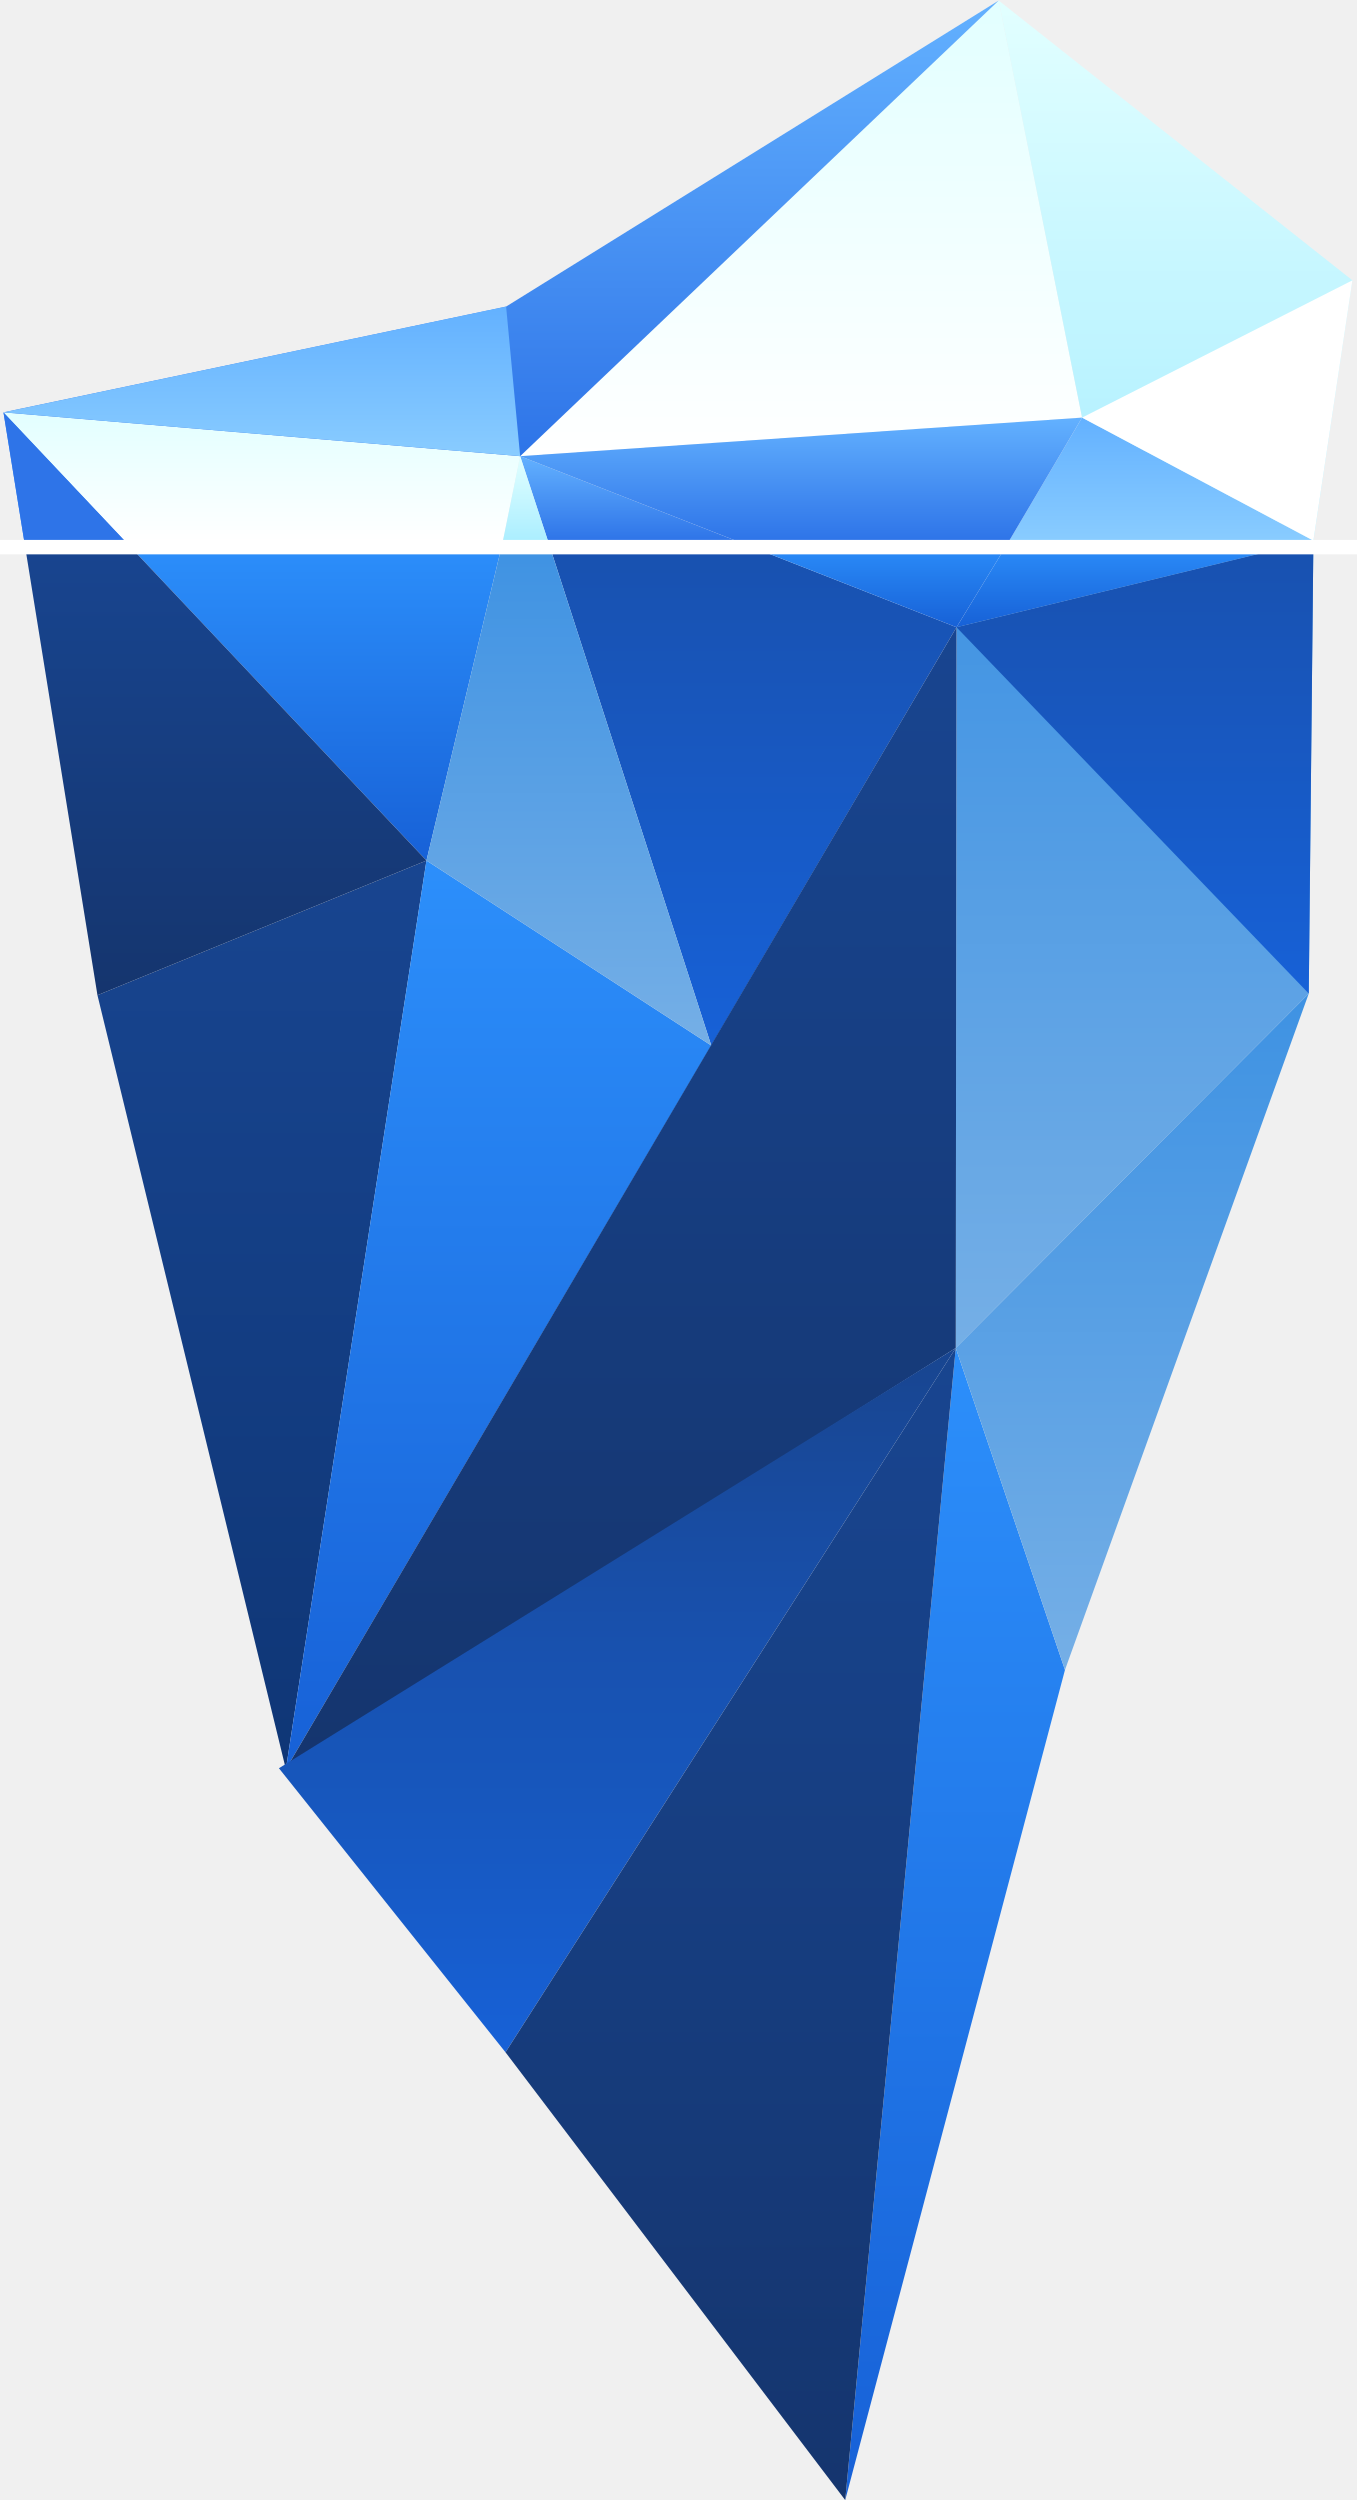
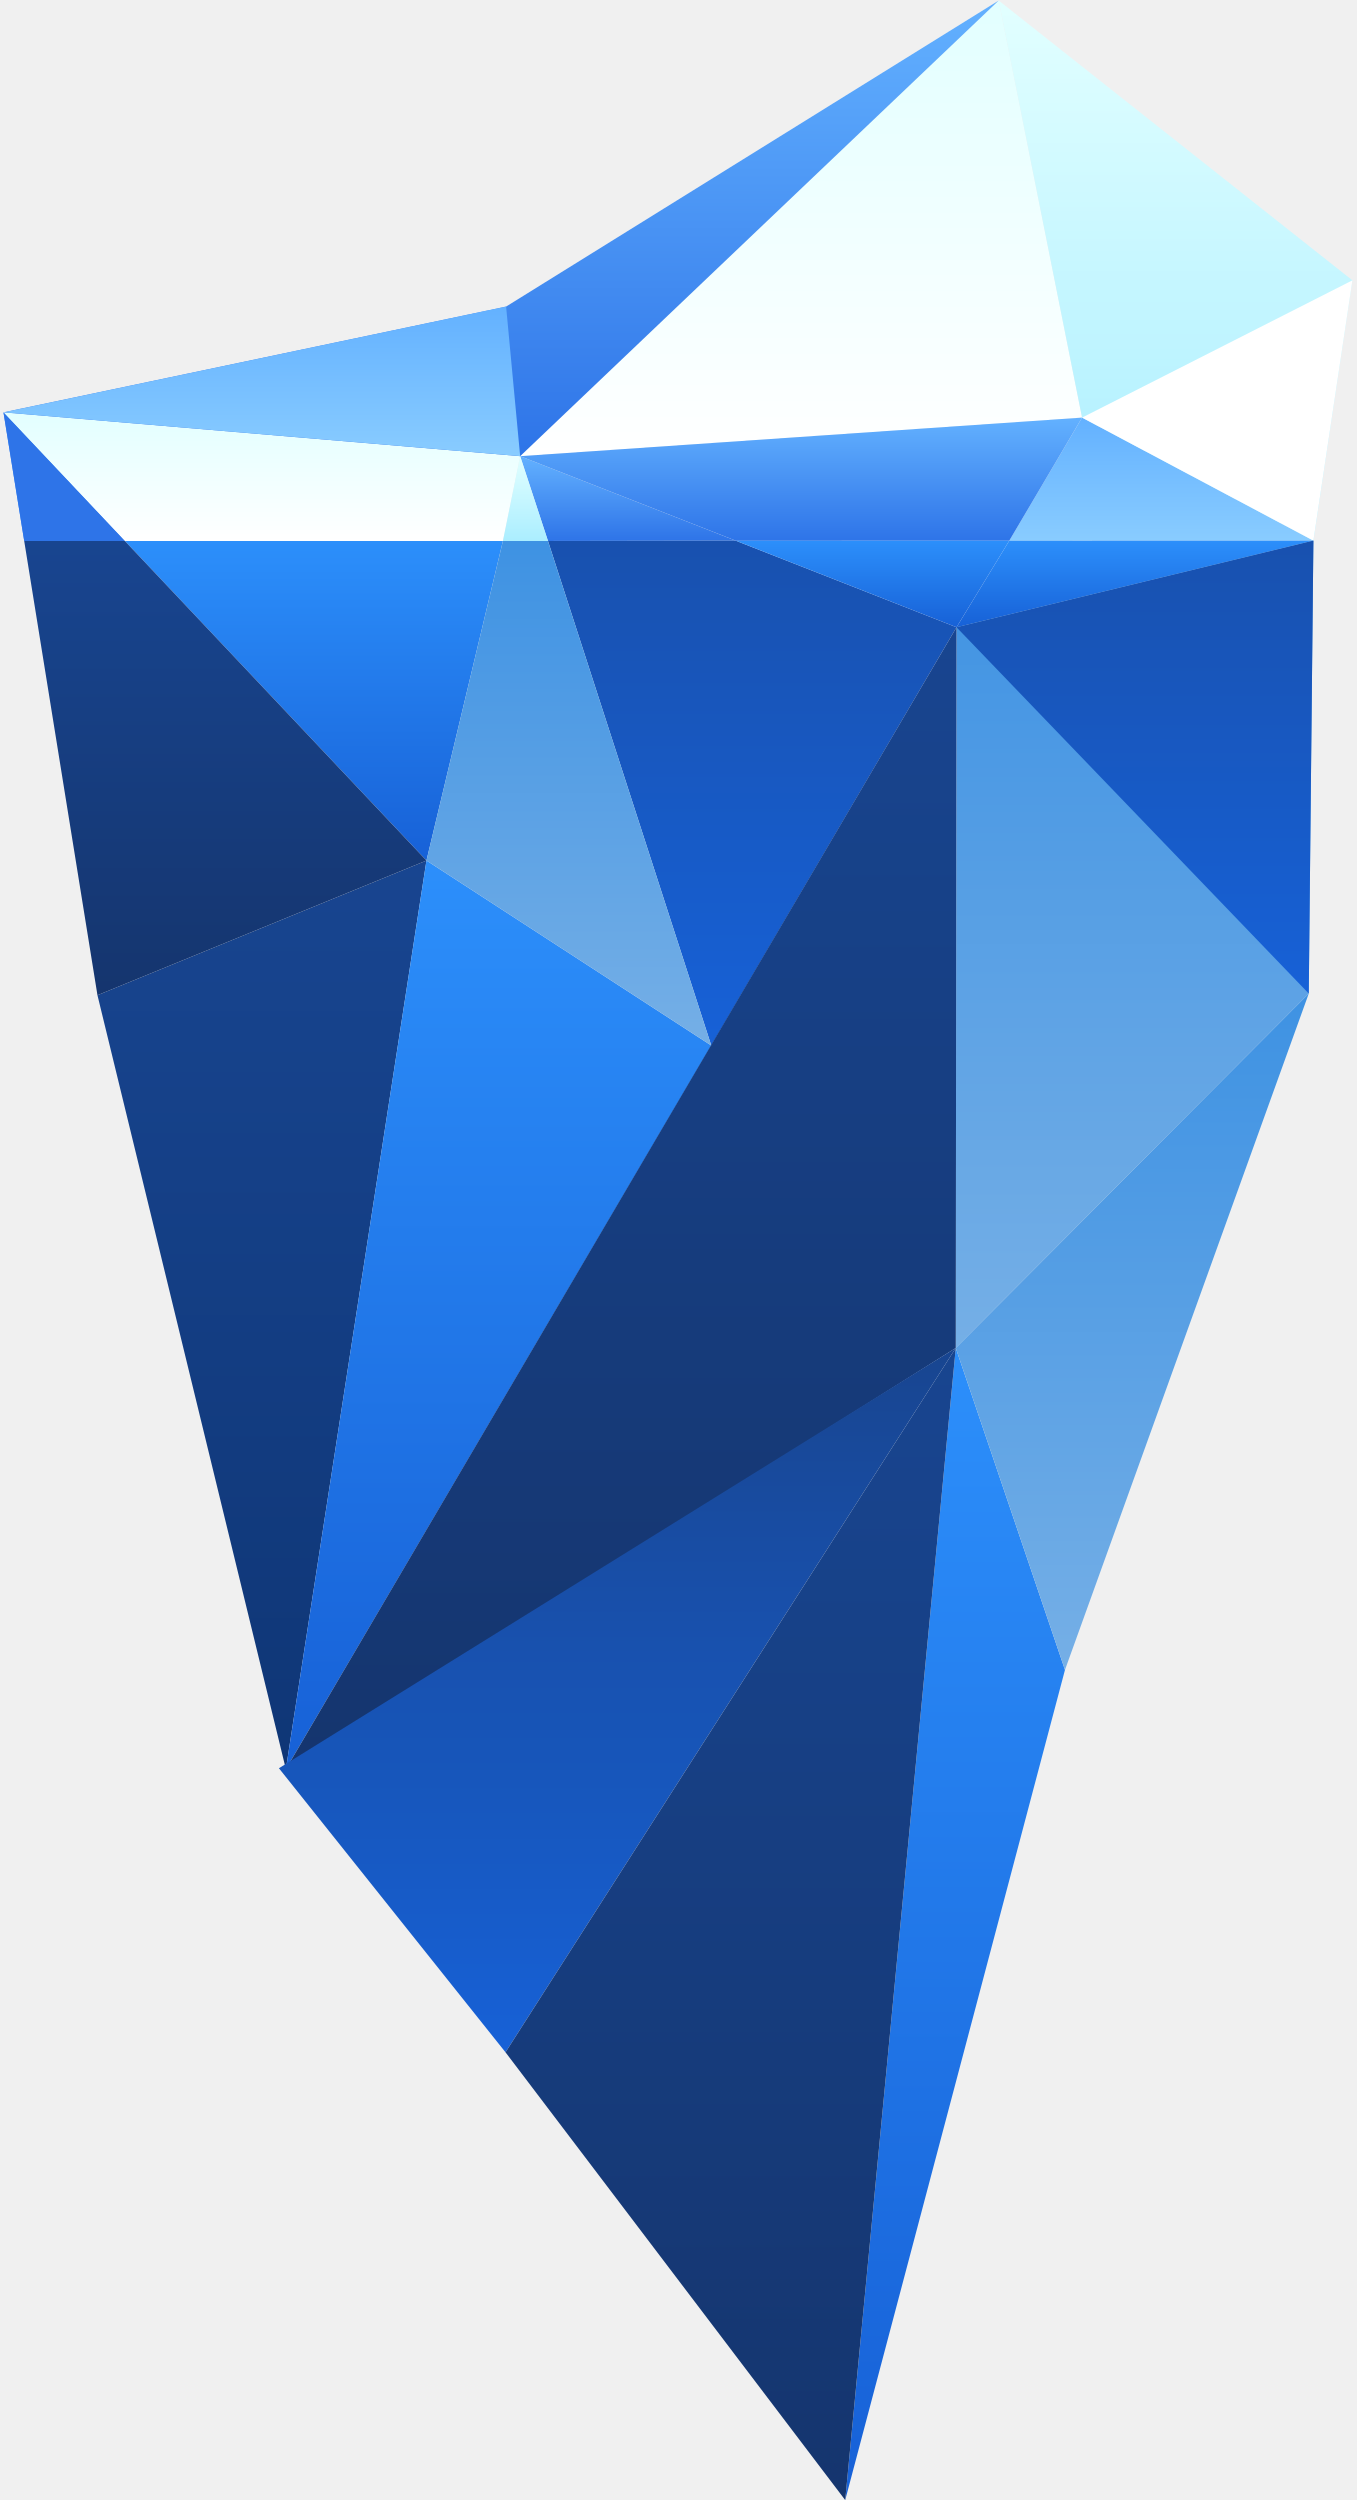
<svg xmlns="http://www.w3.org/2000/svg" width="179px" height="330px" viewBox="0 0 179 330" version="1.1">
  <defs>
    <linearGradient x1="0%" y1="0%" x2="0%" y2="100%" id="linearGradient-1">
      <stop stop-color="#E2FFFF" offset="0%" />
      <stop stop-color="#FFFFFF" offset="100%" />
    </linearGradient>
    <linearGradient x1="0%" y1="0%" x2="0%" y2="100%" id="linearGradient-2">
      <stop stop-color="#E2FFFF" offset="0%" />
      <stop stop-color="#ABEEFF" offset="100%" />
    </linearGradient>
    <linearGradient x1="0%" y1="0%" x2="0%" y2="100%" id="linearGradient-3">
      <stop stop-color="#63B1FF" offset="0%" />
      <stop stop-color="#2E74E8" offset="100%" />
    </linearGradient>
    <linearGradient x1="0%" y1="0%" x2="0%" y2="100%" id="linearGradient-4">
      <stop stop-color="#63B1FF" offset="0%" />
      <stop stop-color="#89CCFF" offset="100%" />
    </linearGradient>
    <linearGradient x1="0%" y1="0%" x2="0%" y2="100%" id="linearGradient-5">
      <stop stop-color="#FFFFFF" offset="0%" />
      <stop stop-color="#FFFFFF" offset="100%" />
    </linearGradient>
    <linearGradient x1="0%" y1="0%" x2="0%" y2="100%" id="linearGradient-6">
      <stop stop-color="#3E92E3" offset="0%" />
      <stop stop-color="#75AFE6" offset="100%" />
    </linearGradient>
    <linearGradient x1="0%" y1="0%" x2="0%" y2="100%" id="linearGradient-7">
      <stop stop-color="#184590" offset="0%" />
      <stop stop-color="#0F3676" offset="100%" />
    </linearGradient>
    <linearGradient x1="0%" y1="0%" x2="0%" y2="100%" id="linearGradient-8">
      <stop stop-color="#2C8FFB" offset="0%" />
      <stop stop-color="#1761D7" offset="100%" />
    </linearGradient>
    <linearGradient x1="0%" y1="0%" x2="0%" y2="100%" id="linearGradient-9">
      <stop stop-color="#1851AF" offset="0%" />
      <stop stop-color="#1761D7" offset="100%" />
    </linearGradient>
    <linearGradient x1="0%" y1="0%" x2="0%" y2="100%" id="linearGradient-10">
      <stop stop-color="#184590" offset="0%" />
      <stop stop-color="#15356E" offset="100%" />
    </linearGradient>
    <linearGradient x1="0%" y1="0%" x2="0%" y2="100%" id="linearGradient-11">
      <stop stop-color="#184590" offset="0%" />
      <stop stop-color="#1761D7" offset="100%" />
    </linearGradient>
  </defs>
  <g id="Page-1" stroke="none" stroke-width="1" fill="none" fill-rule="evenodd">
    <g id="iceberg" transform="translate(-84, 0)">
      <path d="M257.367,71.363 L84.457,54.43 L100.481,71.409 L257.367,71.363 L257.367,71.363 Z" id="path22" />
      <path d="M215.825,0.07 L152.66,60.214 L226.833,55.123 L215.825,0.07 L215.825,0.07 Z" id="path32" fill="url(#linearGradient-1)" />
      <path d="M215.825,0.07 L262.517,37.004 L257.367,71.363 L226.833,55.123 L215.825,0.07 L215.825,0.07 Z" id="path42" fill="url(#linearGradient-2)" />
      <path d="M84.457,54.43 L100.481,71.409 L87.195,71.409 L84.457,54.43 L84.457,54.43 Z" id="path44" fill="#3C8FFF" />
      <path d="M152.66,60.214 L150.385,71.409 L100.481,71.409 L84.457,54.43 L152.66,60.214 L152.66,60.214 Z" id="path54" fill="url(#linearGradient-1)" />
      <path d="M215.825,0.07 L152.66,60.214 L84.457,54.43 L150.806,40.467 L215.825,0.07 L215.825,0.07 Z" id="path64" fill="url(#linearGradient-3)" />
      <path d="M226.833,55.123 L257.367,71.363 L217.22,71.375 L226.833,55.123 L226.833,55.123 Z" id="path74" fill="url(#linearGradient-4)" />
      <path d="M156.333,71.409 L152.66,60.214 L181.094,71.364 L156.333,71.409 L156.333,71.409 Z" id="path84" fill="url(#linearGradient-3)" />
      <path d="M84.457,54.43 L100.481,71.409 L87.195,71.409 L84.457,54.43 L84.457,54.43 Z" id="path86" fill="#2E74E8" />
      <path d="M150.806,40.467 L152.66,60.214 L84.457,54.43 L150.806,40.467 L150.806,40.467 Z" id="path96" fill="url(#linearGradient-4)" />
      <path d="M262.517,37.004 L226.834,55.123 L257.368,71.363 L262.517,37.004 L262.517,37.004 Z" id="path106" fill="url(#linearGradient-5)" />
      <path d="M156.333,71.409 L152.66,60.214 L150.385,71.409 L156.333,71.409 L156.333,71.409 Z" id="path116" fill="url(#linearGradient-2)" />
      <path d="M257.367,71.363 L256.757,131.148 L210.161,177.934 L210.26,82.798 L257.367,71.363 L257.367,71.363 Z" id="path126" fill="url(#linearGradient-6)" />
      <path d="M140.292,113.591 L121.735,233.524 L96.864,131.366 L140.292,113.591 L140.292,113.591 Z" id="path136" fill="url(#linearGradient-7)" />
      <path d="M150.385,71.409 L140.292,113.591 L100.481,71.409 L150.385,71.409 L150.385,71.409 Z" id="path146" fill="url(#linearGradient-8)" />
      <path d="M210.161,177.934 L224.576,220.428 L195.568,330.011 L210.161,177.934 L210.161,177.934 Z" id="path156" fill="url(#linearGradient-8)" />
      <path d="M257.367,71.363 L210.26,82.798 L217.22,71.376 L257.367,71.363 L257.367,71.363 Z" id="path166" fill="url(#linearGradient-8)" />
      <path d="M177.888,138.011 L156.333,71.409 L181.094,71.364 L210.26,82.798 L177.888,138.011 L177.888,138.011 Z" id="path176" fill="url(#linearGradient-9)" />
      <path d="M177.888,138.011 L140.292,113.591 L121.735,233.524 L177.888,138.011 L177.888,138.011 Z" id="path186" fill="url(#linearGradient-8)" />
      <path d="M210.26,82.798 L121.735,233.524 L210.161,177.934 L210.26,82.798 L210.26,82.798 Z" id="path196" fill="url(#linearGradient-10)" />
      <path d="M100.481,71.409 L140.292,113.591 L96.864,131.366 L87.195,71.409 L100.481,71.409 L100.481,71.409 Z" id="path206" fill="url(#linearGradient-10)" />
      <path d="M257.367,71.363 L210.26,82.798 L256.757,131.148 L257.367,71.363 L257.367,71.363 Z" id="path216" fill="url(#linearGradient-9)" />
      <path d="M140.292,113.591 L177.888,138.011 L156.333,71.409 L150.385,71.409 L140.292,113.591 L140.292,113.591 Z" id="path226" fill="url(#linearGradient-6)" />
      <path d="M120.817,233.408 L210.161,177.934 L150.727,270.903 L120.817,233.408 L120.817,233.408 Z" id="path236" fill="url(#linearGradient-11)" />
      <path d="M150.727,270.903 L195.568,330.011 L210.16,177.934 L150.727,270.903 L150.727,270.903 Z" id="path246" fill="url(#linearGradient-10)" />
      <path d="M256.757,131.148 L224.576,220.428 L210.161,177.934 L256.757,131.148 L256.757,131.148 Z" id="path256" fill="url(#linearGradient-6)" />
      <path d="M152.66,60.214 L226.833,55.123 L217.22,71.375 L181.151,71.385 L152.66,60.214 L152.66,60.214 Z" id="path266" fill="url(#linearGradient-3)" />
      <path d="M210.26,82.798 L217.22,71.375 L181.151,71.385 L210.26,82.798 L210.26,82.798 Z" id="path276" fill="url(#linearGradient-8)" />
-       <path d="M0.469,71.268 L351.63,71.268 L351.63,73.175 L0.469,73.175 L0.469,71.268 L0.469,71.268 Z" id="path278" fill="#FFFFFF" />
    </g>
  </g>
</svg>
